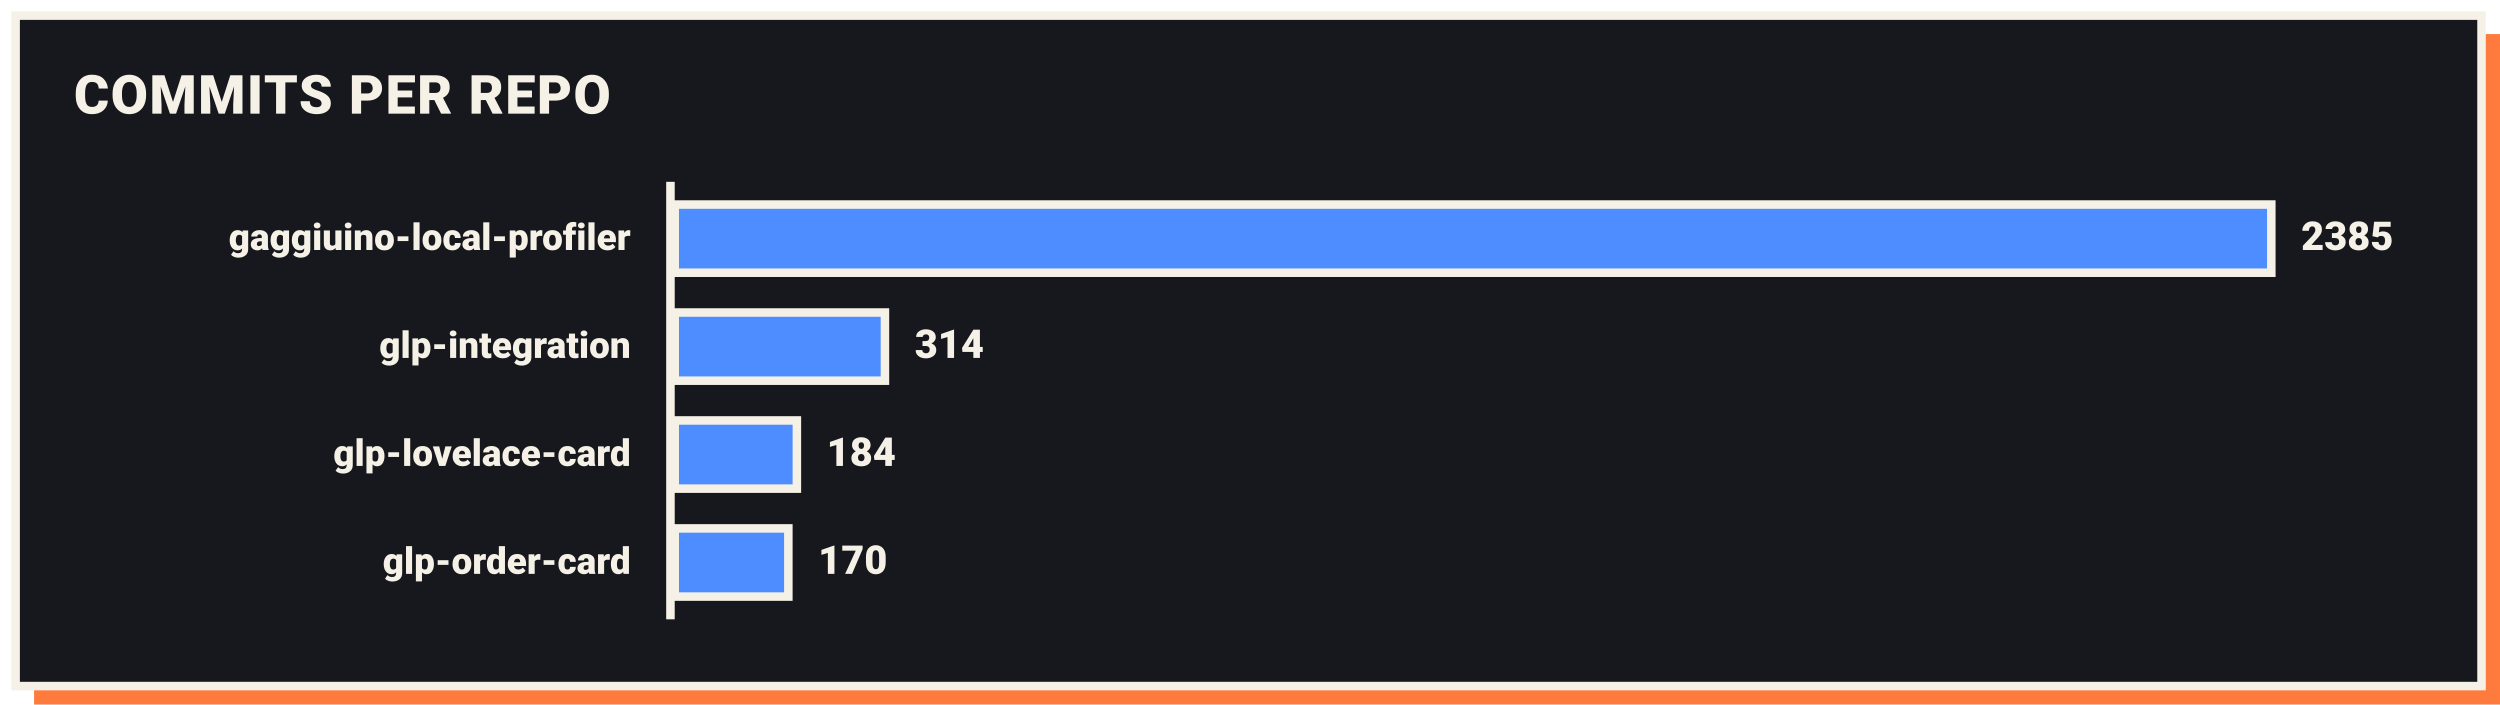
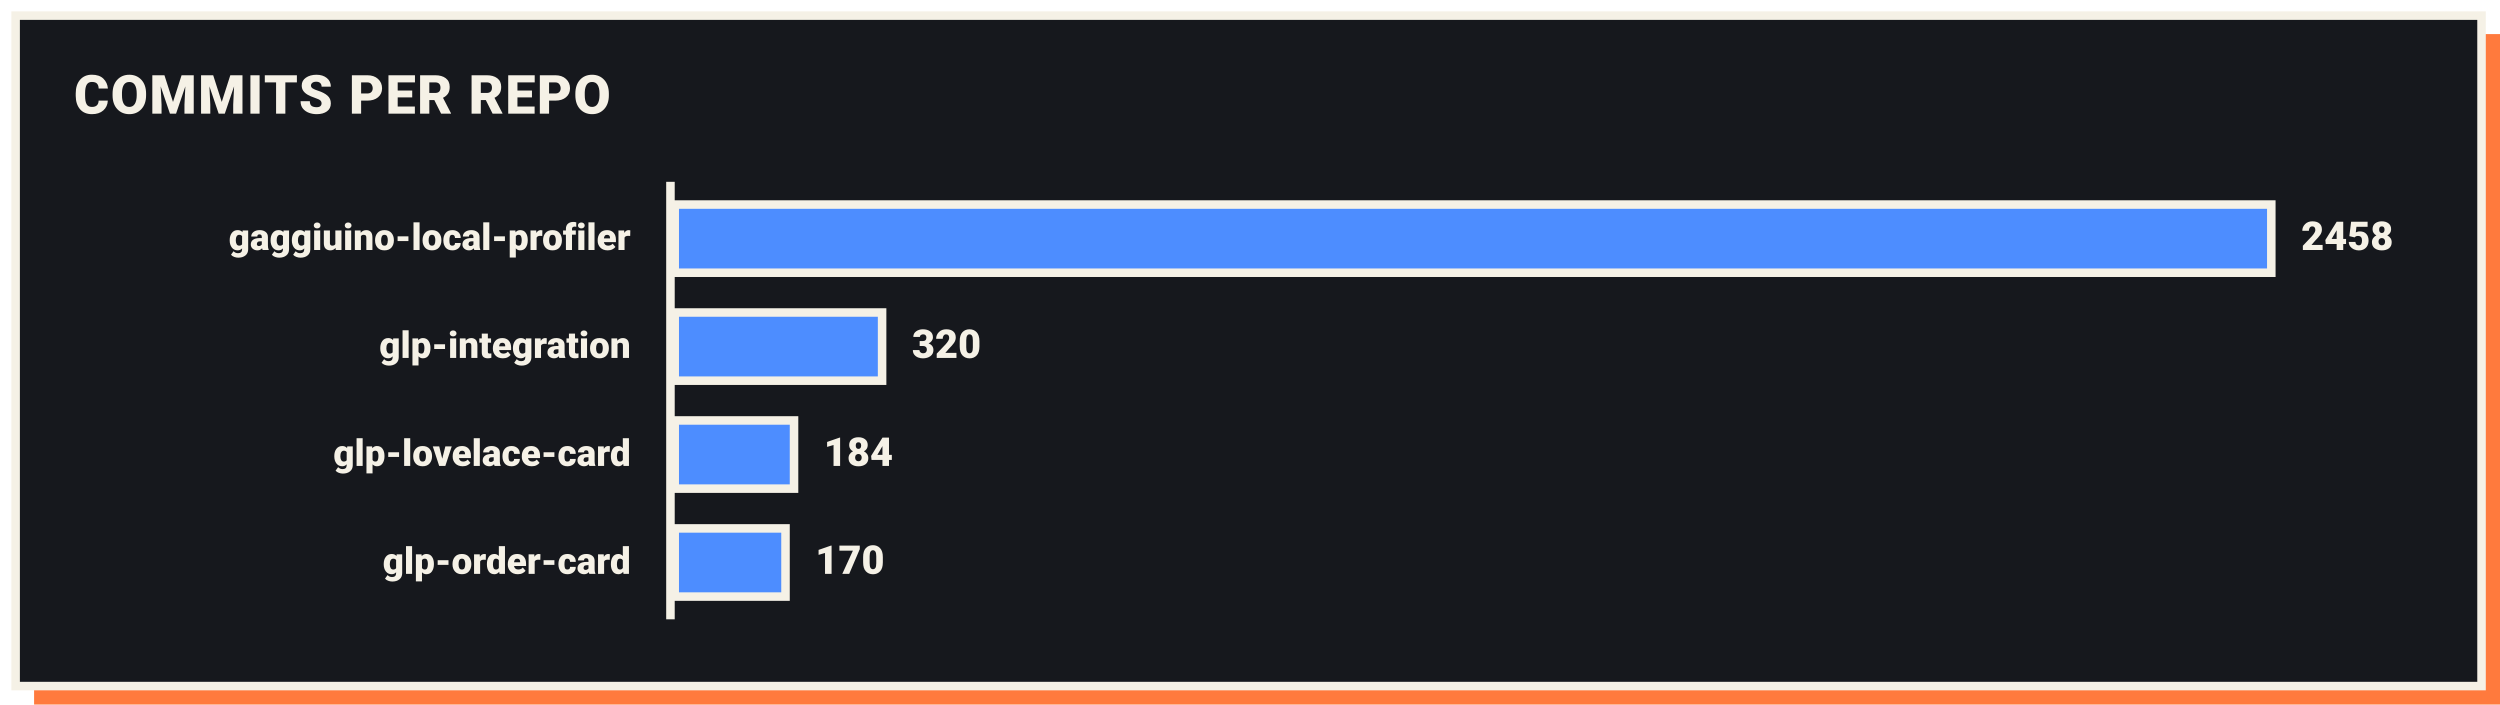
<svg xmlns="http://www.w3.org/2000/svg" viewBox="0 0 880 248" font-family="-apple-system, BlinkMacSystemFont, 'Segoe UI', Roboto, Helvetica, Arial, sans-serif" role="img" aria-labelledby="t d">
  <rect x="12" y="12" width="868" height="236" fill="#ff7a3d" />
  <rect x="5.5" y="5.5" width="868" height="236" fill="#16181d" stroke="#f5f1e6" stroke-width="3" />
  <text x="26" y="40" fill="#f5f1e6" font-weight="800" font-size="19" letter-spacing="0.5">COMMITS PER REPO</text>
  <line x1="236" y1="64" x2="236" y2="218" stroke="#f5f1e6" stroke-width="3" />
  <text x="222" y="88" fill="#f5f1e6" font-weight="800" font-size="13" text-anchor="end">gaggiuino-local-profiler</text>
  <rect x="237.5" y="72" width="562" height="24" fill="#4d8dff" stroke="#f5f1e6" stroke-width="3" />
-   <text x="810" y="88" fill="#f5f1e6" font-weight="800" font-size="14">2385</text>
+   <text x="810" y="88" fill="#f5f1e6" font-weight="800" font-size="14">2458</text>
  <text x="222" y="126" fill="#f5f1e6" font-weight="800" font-size="13" text-anchor="end">glp-integration</text>
-   <rect x="237.5" y="110" width="74" height="24" fill="#4d8dff" stroke="#f5f1e6" stroke-width="3" />
-   <text x="322" y="126" fill="#f5f1e6" font-weight="800" font-size="14">314</text>
+   <rect x="237.5" y="110" width="73" height="24" fill="#4d8dff" stroke="#f5f1e6" stroke-width="3" />
+   <text x="321" y="126" fill="#f5f1e6" font-weight="800" font-size="14">320</text>
  <text x="222" y="164" fill="#f5f1e6" font-weight="800" font-size="13" text-anchor="end">glp-lovelace-card</text>
-   <rect x="237.5" y="148" width="43" height="24" fill="#4d8dff" stroke="#f5f1e6" stroke-width="3" />
-   <text x="291" y="164" fill="#f5f1e6" font-weight="800" font-size="14">184</text>
+   <rect x="237.5" y="148" width="42" height="24" fill="#4d8dff" stroke="#f5f1e6" stroke-width="3" />
+   <text x="290" y="164" fill="#f5f1e6" font-weight="800" font-size="14">184</text>
  <text x="222" y="202" fill="#f5f1e6" font-weight="800" font-size="13" text-anchor="end">glp-order-card</text>
-   <rect x="237.5" y="186" width="40" height="24" fill="#4d8dff" stroke="#f5f1e6" stroke-width="3" />
-   <text x="288" y="202" fill="#f5f1e6" font-weight="800" font-size="14">170</text>
+   <rect x="237.5" y="186" width="39" height="24" fill="#4d8dff" stroke="#f5f1e6" stroke-width="3" />
+   <text x="287" y="202" fill="#f5f1e6" font-weight="800" font-size="14">170</text>
</svg>
